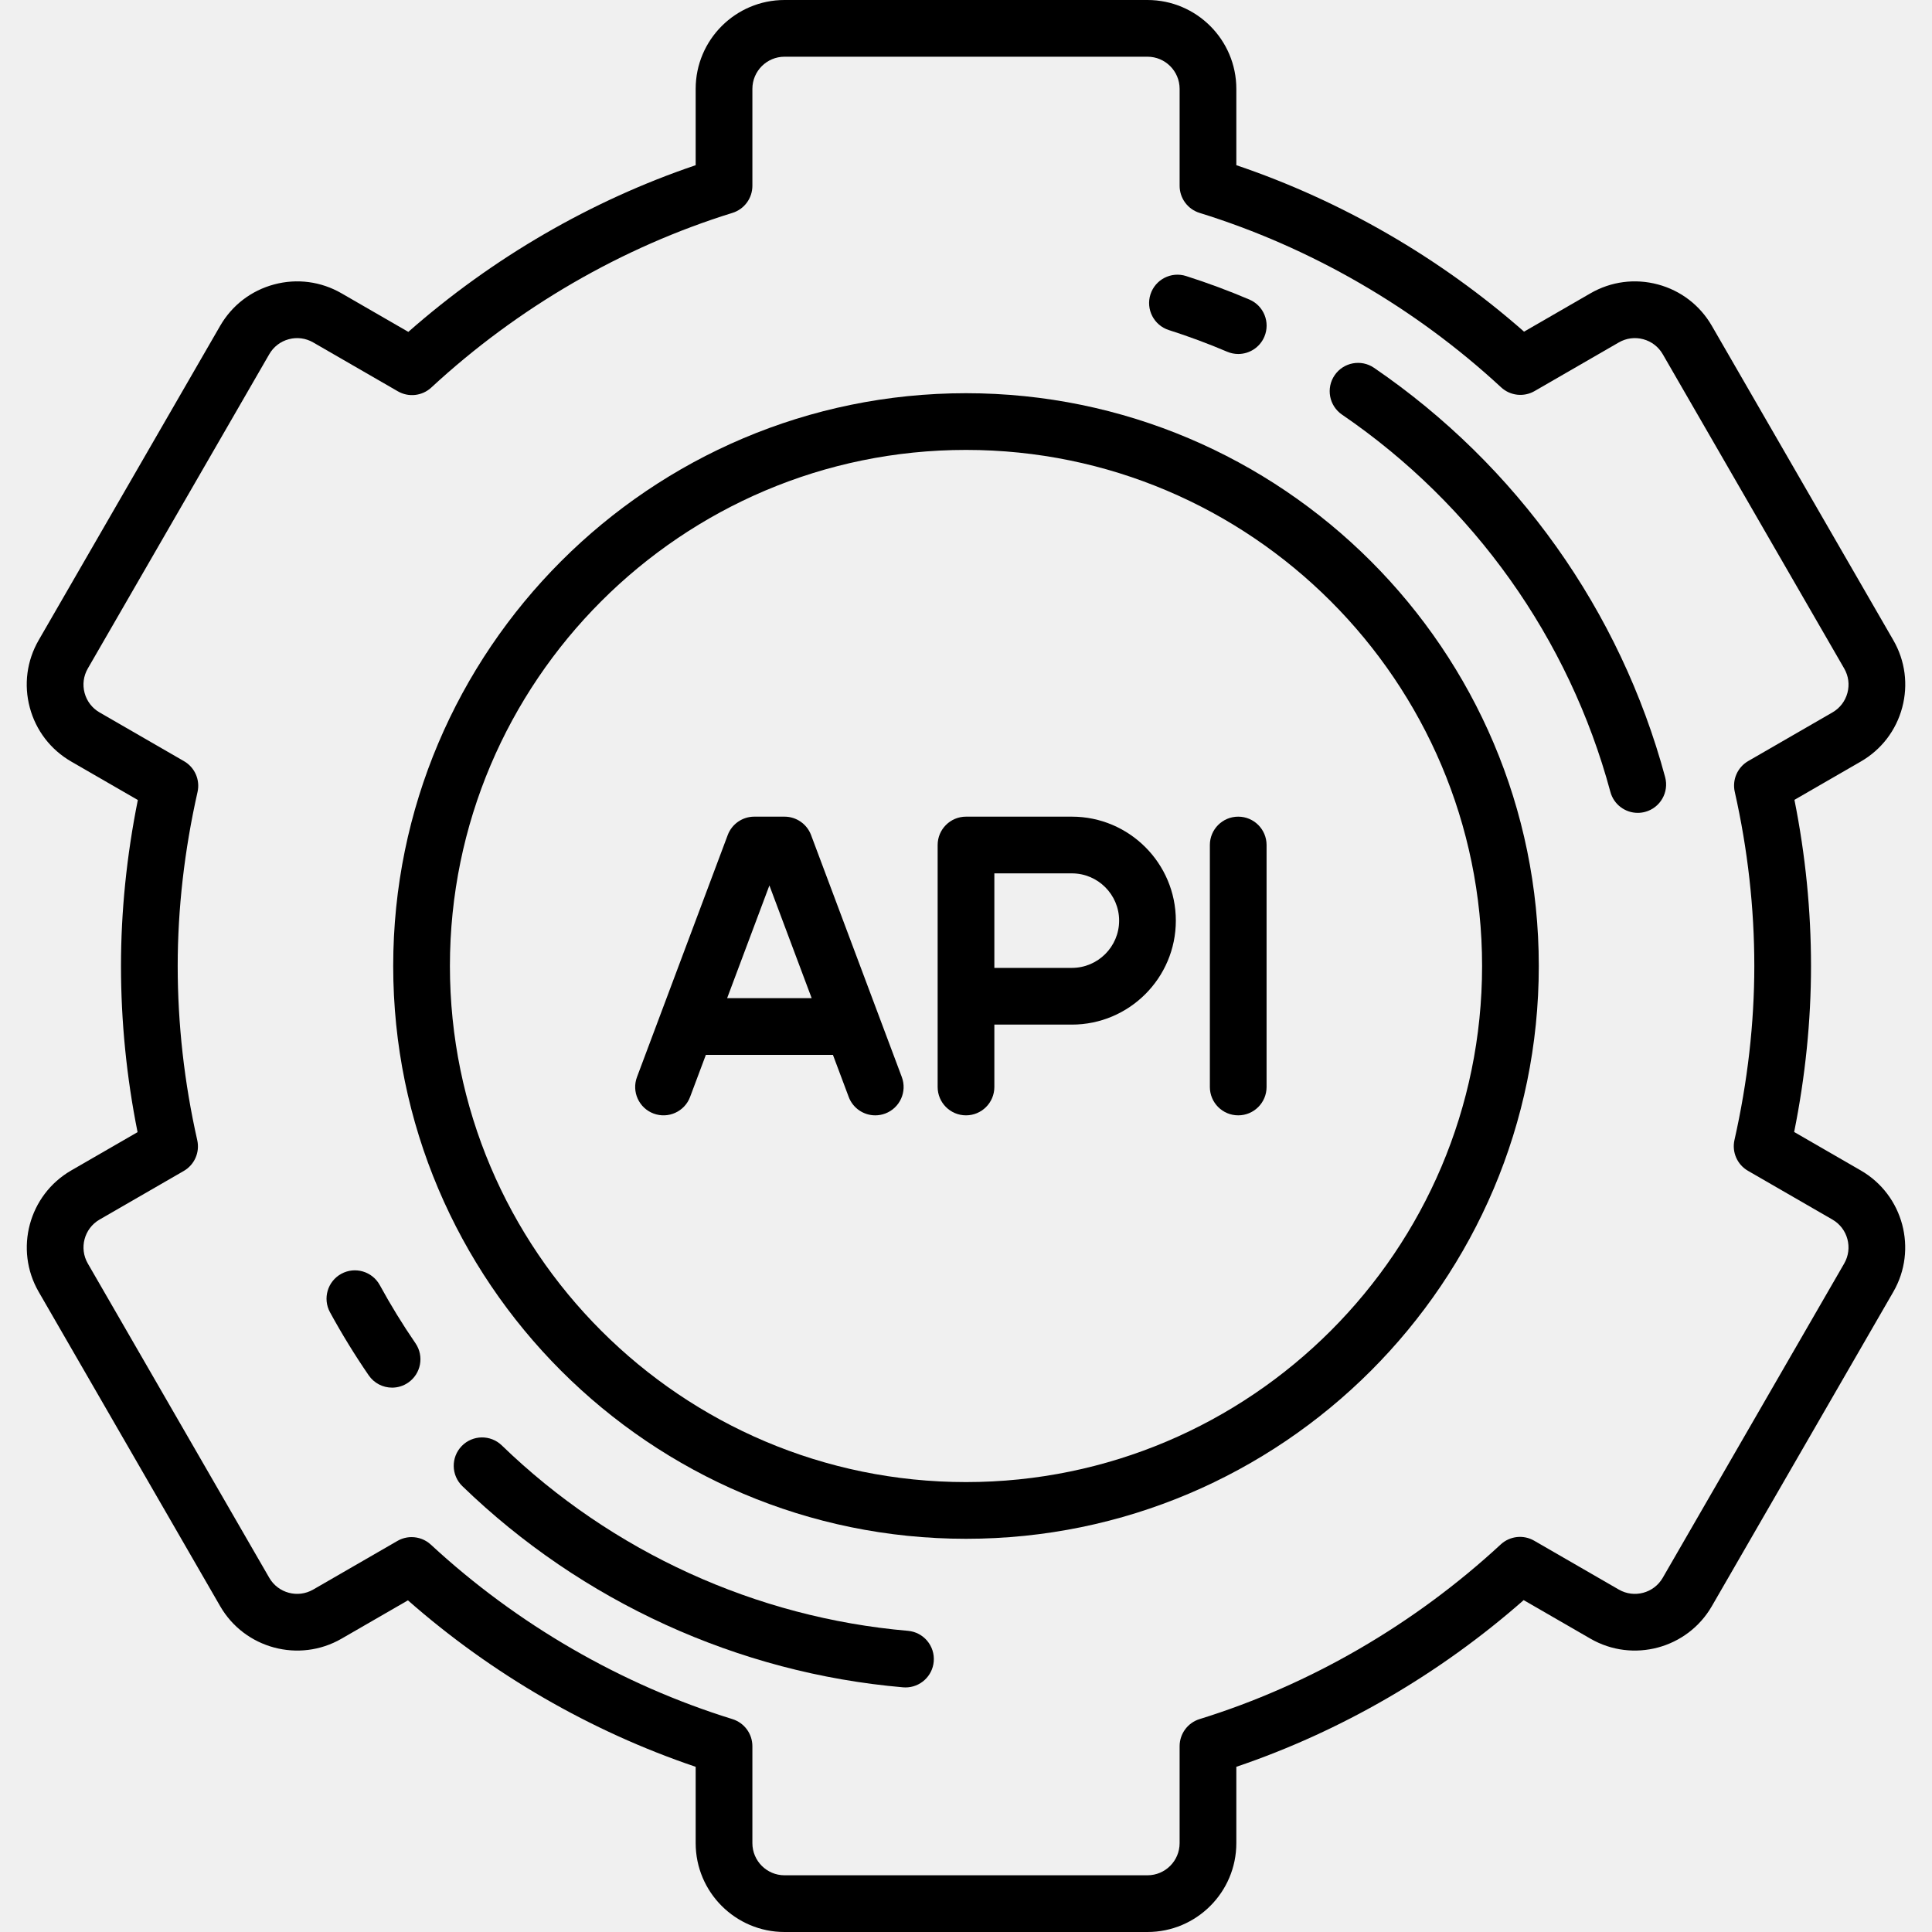
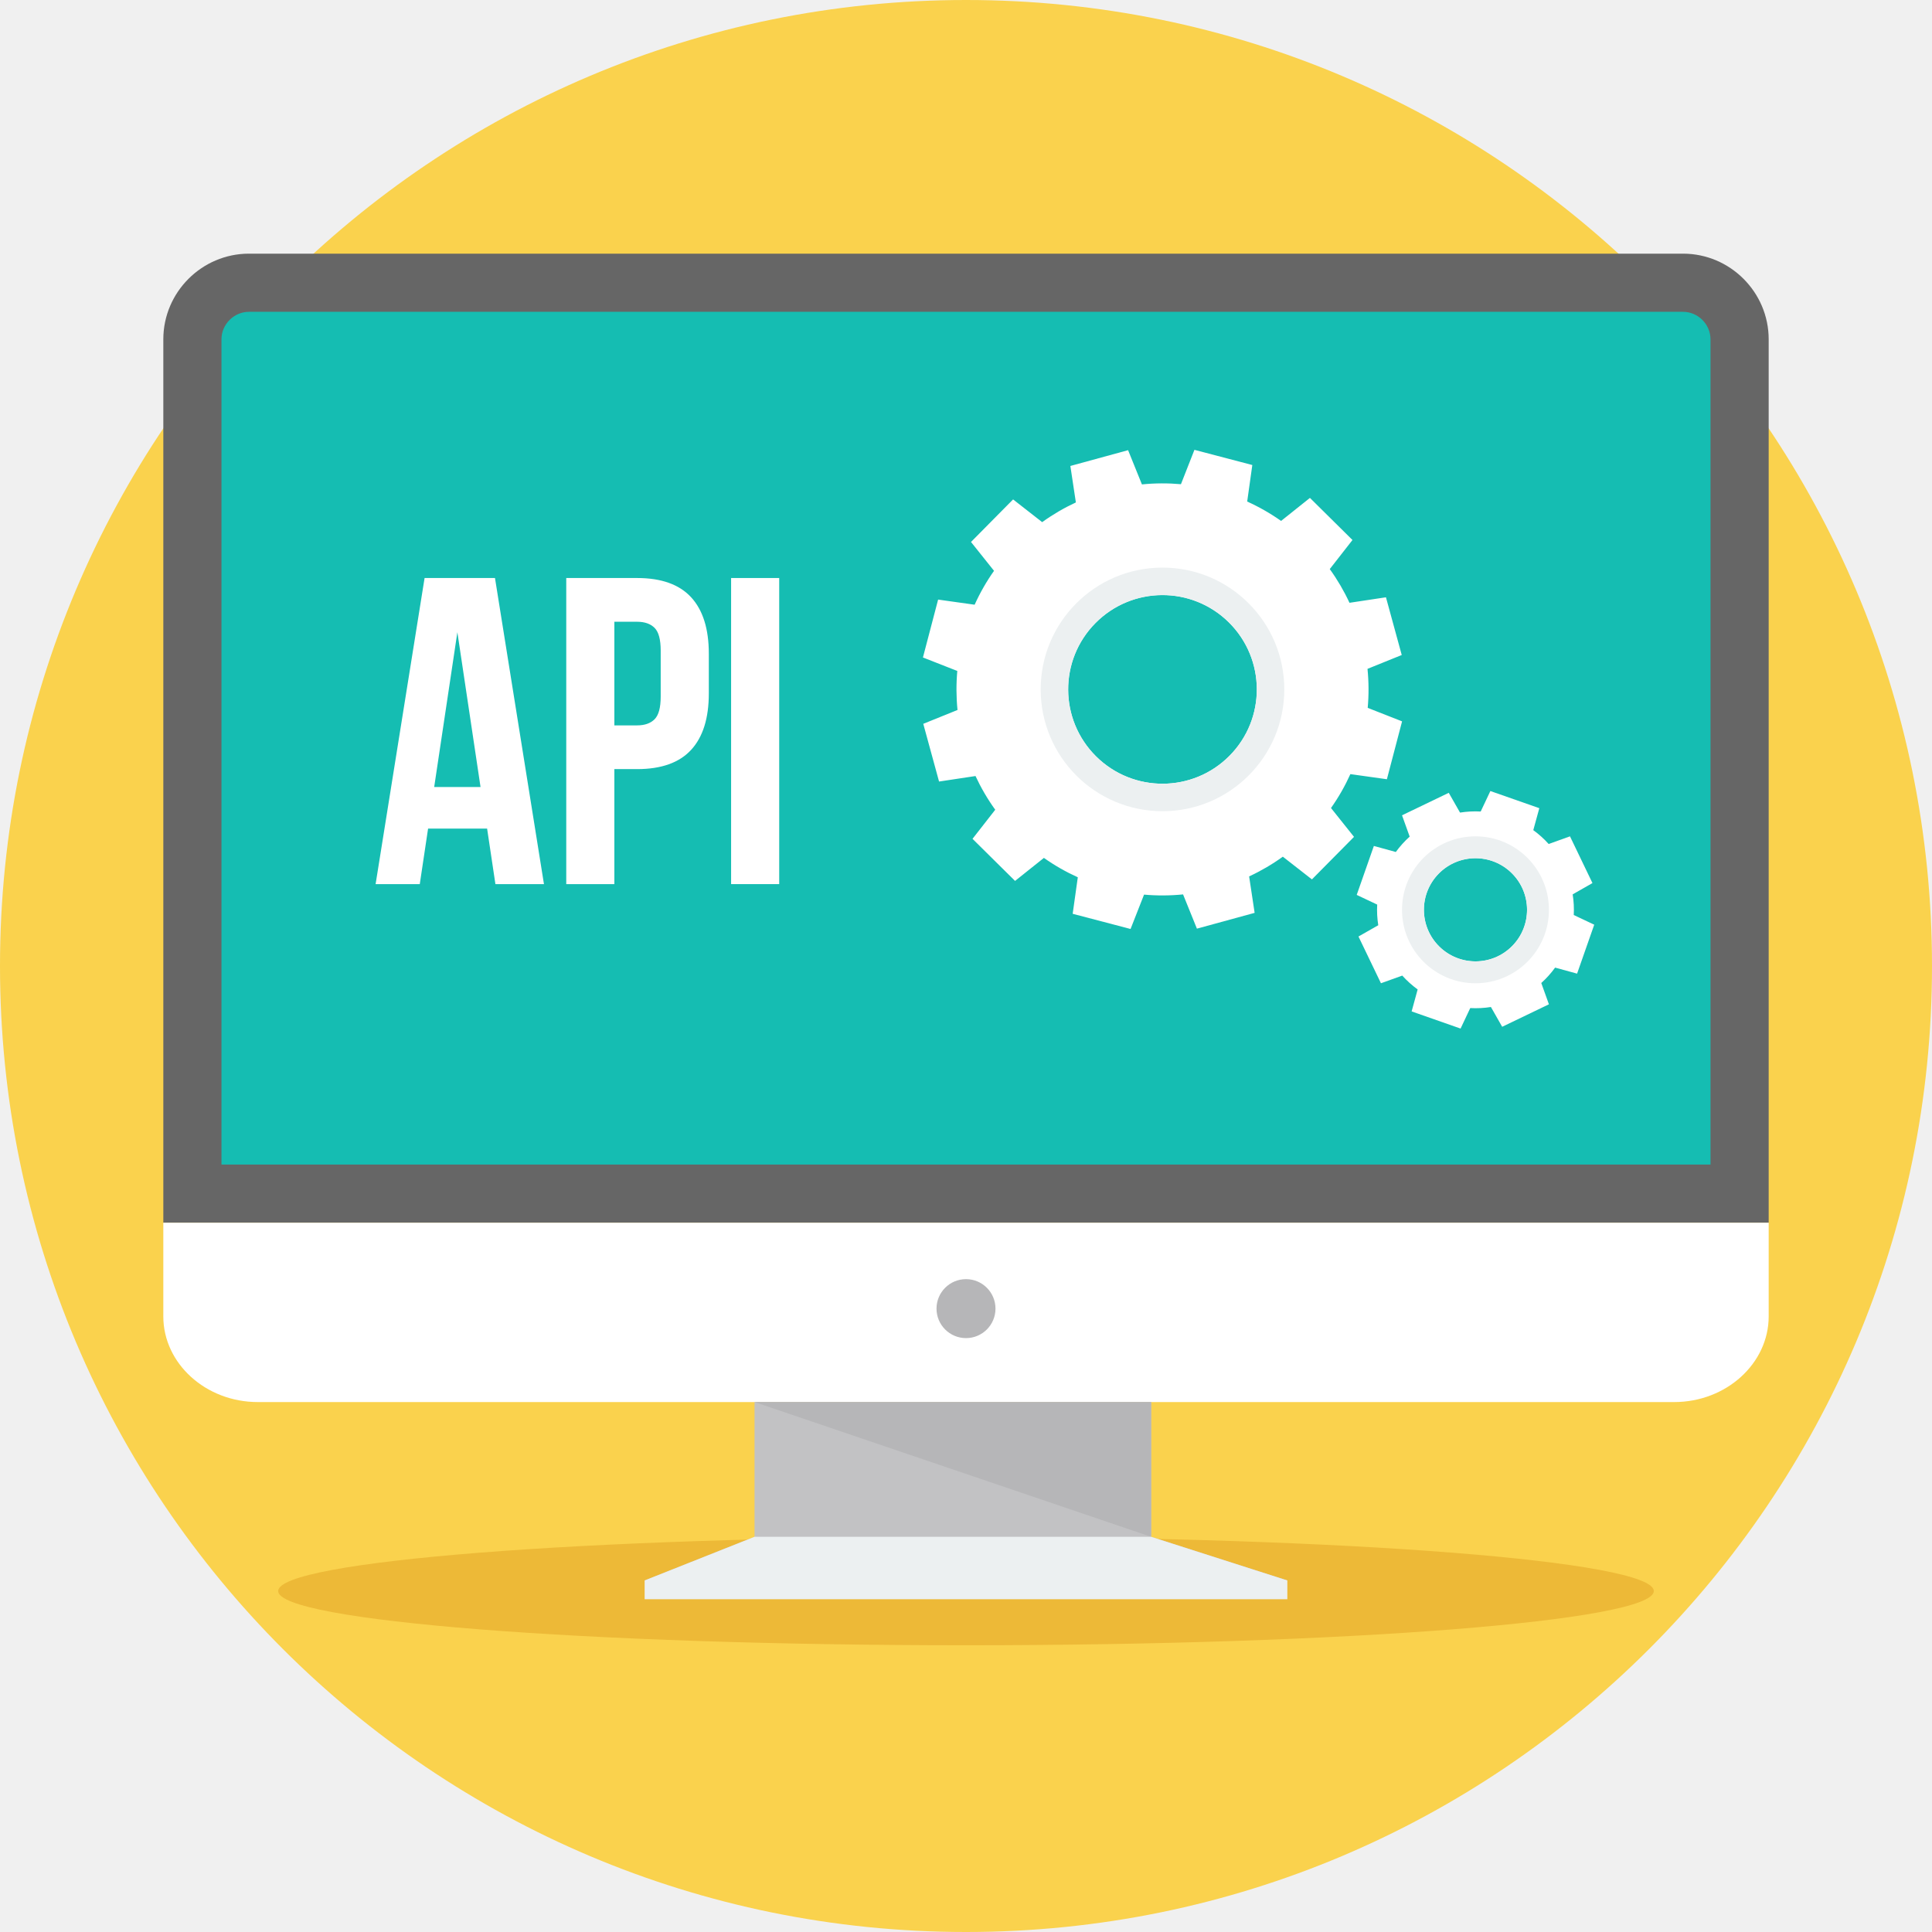
- <svg xmlns="http://www.w3.org/2000/svg" fill="#000000" height="800px" width="800px" version="1.1" id="Capa_1" viewBox="0 0 511 511" xml:space="preserve">
+ <svg xmlns="http://www.w3.org/2000/svg" height="800px" width="800px" version="1.1" id="Layer_1" viewBox="0 0 512 512" xml:space="preserve">
+   <circle style="fill:#FAD24D;" cx="256" cy="256" r="256" />
+   <ellipse style="fill:#EDB937;" cx="256" cy="421.64" rx="182.28" ry="14.369" />
+   <path style="fill:#666666;" d="M65.982,67.222h380.036c12.486,0,22.7,10.217,22.7,22.703V324.03H43.282V89.925  C43.282,77.439,53.496,67.222,65.982,67.222z" />
+   <path style="fill:#15BDB2;" d="M58.695,308.614h394.607V89.922c0-3.979-3.308-7.287-7.287-7.287H65.979  c-3.976,0-7.287,3.308-7.287,7.287v218.693L58.695,308.614L58.695,308.614z" />
  <g>
-     <path d="M492.168,309.579l-17.626-10.177c2.96-14.723,4.458-29.466,4.458-43.902c0-14.646-1.474-29.403-4.384-43.946l17.552-10.134   c5.436-3.138,9.325-8.206,10.949-14.269s0.791-12.396-2.348-17.832l-48-83.139c-3.139-5.436-8.206-9.325-14.269-10.949   c-6.064-1.624-12.396-0.791-17.833,2.348l-17.566,10.142C380.912,68.2,354.798,53.092,327,43.692V23.5   C327,10.542,316.458,0,303.5,0h-96C194.542,0,184,10.542,184,23.5v20.193c-27.65,9.362-53.728,24.49-75.999,44.088L90.332,77.579   c-5.437-3.139-11.77-3.973-17.833-2.348c-6.063,1.625-11.13,5.513-14.269,10.949l-48,83.139   c-3.139,5.436-3.972,11.769-2.348,17.832s5.513,11.131,10.949,14.269l17.626,10.177C33.499,226.32,32,241.063,32,255.5   c0,14.644,1.474,29.401,4.384,43.945l-17.552,10.134c-11.222,6.479-15.08,20.879-8.602,32.102l48,83.139   c6.479,11.221,20.879,15.08,32.102,8.601l17.565-10.142c22.19,19.521,48.303,34.629,76.103,44.03V487.5   c0,12.958,10.542,23.5,23.5,23.5h96c12.958,0,23.5-10.542,23.5-23.5v-20.193c27.651-9.362,53.729-24.49,76-44.087l17.668,10.201   c11.221,6.479,25.623,2.62,32.102-8.601l48-83.139C507.248,330.458,503.39,316.058,492.168,309.579z M487.779,334.181l-48,83.138   c-2.343,4.06-7.552,5.455-11.611,3.111l-22.392-12.928c-2.845-1.643-6.43-1.242-8.842,0.989   c-22.893,21.173-50.437,37.148-79.653,46.199c-3.14,0.973-5.281,3.877-5.281,7.164V487.5c0,4.687-3.813,8.5-8.5,8.5h-96   c-4.687,0-8.5-3.813-8.5-8.5v-25.645c0-3.287-2.141-6.191-5.28-7.164c-29.396-9.107-56.974-25.062-79.755-46.139   c-1.421-1.315-3.25-1.995-5.095-1.995c-1.286,0-2.579,0.33-3.748,1.005L82.832,420.43c-4.06,2.343-9.268,0.948-11.611-3.111   l-48-83.138c-2.343-4.059-0.947-9.268,3.111-11.612l22.272-12.859c2.844-1.642,4.289-4.942,3.566-8.146   C48.739,286.357,47,270.858,47,255.5c0-15.1,1.765-30.584,5.247-46.022c0.722-3.203-0.723-6.504-3.566-8.145L26.332,188.43   c-1.966-1.135-3.372-2.968-3.96-5.161c-0.587-2.193-0.286-4.484,0.849-6.45l48-83.139c1.135-1.966,2.968-3.373,5.162-3.96   c2.192-0.588,4.484-0.286,6.45,0.849l22.392,12.928c2.846,1.644,6.43,1.242,8.842-0.989c22.894-21.173,50.437-37.148,79.653-46.199   c3.14-0.973,5.281-3.877,5.281-7.164V23.5c0-4.687,3.813-8.5,8.5-8.5h96c4.687,0,8.5,3.813,8.5,8.5v25.645   c0,3.287,2.141,6.191,5.28,7.164c29.395,9.106,56.973,25.061,79.755,46.139c2.412,2.232,5.997,2.633,8.843,0.99l22.29-12.869   c1.967-1.135,4.258-1.437,6.45-0.849c2.193,0.588,4.026,1.994,5.162,3.96l48,83.139c1.135,1.966,1.437,4.257,0.849,6.45   c-0.588,2.193-1.994,4.026-3.96,5.161l-22.272,12.859c-2.844,1.642-4.289,4.943-3.566,8.146c3.431,15.206,5.17,30.704,5.17,46.065   c0,15.1-1.765,30.584-5.247,46.021c-0.722,3.203,0.723,6.503,3.566,8.145l22.349,12.903   C488.727,324.913,490.123,330.122,487.779,334.181z" />
-     <path d="M255.5,104C171.962,104,104,171.963,104,255.5S171.962,407,255.5,407S407,339.037,407,255.5S339.038,104,255.5,104z    M255.5,392C180.234,392,119,330.766,119,255.5S180.234,119,255.5,119S392,180.234,392,255.5S330.766,392,255.5,392z" />
-     <path d="M283.5,216h-28c-4.142,0-7.5,3.358-7.5,7.5v64c0,4.142,3.358,7.5,7.5,7.5s7.5-3.358,7.5-7.5V271h20.5   c15.164,0,27.5-12.336,27.5-27.5S298.664,216,283.5,216z M283.5,256H263v-25h20.5c6.893,0,12.5,5.607,12.5,12.5   S290.393,256,283.5,256z" />
-     <path d="M214.522,220.867c-1.098-2.927-3.896-4.867-7.022-4.867h-8c-3.126,0-5.925,1.939-7.022,4.867l-24,64   c-1.455,3.878,0.511,8.201,4.389,9.656c3.878,1.455,8.201-0.511,9.656-4.389L186.697,279h33.605l4.175,11.133   c1.129,3.011,3.987,4.869,7.023,4.869c0.875,0,1.765-0.154,2.632-0.479c3.878-1.454,5.844-5.778,4.389-9.656L214.522,220.867z    M192.322,264l11.178-29.807L214.678,264H192.322z" />
-     <path d="M327.5,216c-4.142,0-7.5,3.358-7.5,7.5v64c0,4.142,3.358,7.5,7.5,7.5s7.5-3.358,7.5-7.5v-64   C335,219.358,331.642,216,327.5,216z" />
-     <path d="M309.152,87.3c5.205,1.659,10.394,3.586,15.421,5.726c0.958,0.408,1.954,0.601,2.934,0.601c2.916,0,5.69-1.712,6.904-4.564   c1.622-3.811-0.152-8.216-3.963-9.838c-5.458-2.323-11.09-4.415-16.742-6.216c-3.945-1.258-8.165,0.922-9.423,4.868   C303.026,81.823,305.206,86.042,309.152,87.3z" />
-     <path d="M100.45,339.904c-1.984-3.636-6.541-4.976-10.176-2.992c-3.636,1.984-4.976,6.54-2.992,10.176   c3.112,5.704,6.557,11.315,10.239,16.677c1.454,2.117,3.801,3.255,6.189,3.255c1.463,0,2.941-0.427,4.239-1.318   c3.415-2.345,4.282-7.014,1.937-10.428C106.493,350.332,103.318,345.161,100.45,339.904z" />
-     <path d="M240.14,431.341c-40.189-3.463-78.337-20.879-107.416-49.041c-2.976-2.882-7.724-2.805-10.605,0.17   c-2.881,2.976-2.806,7.724,0.17,10.605c31.55,30.555,72.947,49.452,116.563,53.21c0.219,0.019,0.436,0.028,0.652,0.028   c3.851,0,7.127-2.949,7.464-6.856C247.323,435.331,244.266,431.697,240.14,431.341z" />
-     <path d="M363.425,97.287c-3.42-2.337-8.087-1.459-10.424,1.96c-2.337,3.42-1.459,8.087,1.96,10.424   c34.844,23.813,60.049,59.248,70.972,99.776c0.902,3.346,3.93,5.55,7.237,5.55c0.646,0,1.303-0.084,1.956-0.26   c4-1.078,6.368-5.194,5.29-9.193C428.564,161.564,401.221,123.118,363.425,97.287z" />
+     <path style="fill:#FFFFFF;" d="M468.718,324.03v24.826c0,12.489-11.261,22.703-25.026,22.703H68.305   c-13.765,0-25.026-10.214-25.026-22.703V324.03h425.436H468.718z" />
+     <path style="fill:#FFFFFF;" d="M144.153,234.3H131.29l-2.201-14.717h-15.643l-2.201,14.717H99.54l12.979-81.119h18.657   l12.979,81.119H144.153z M115.064,208.573h12.284l-6.14-41.024L115.064,208.573z" />
+     <path style="fill:#FFFFFF;" d="M168.837,153.181c6.413,0,11.182,1.7,14.314,5.099c3.129,3.399,4.693,8.384,4.693,14.951v10.544   c0,6.568-1.563,11.549-4.693,14.949c-3.129,3.399-7.901,5.099-14.314,5.099h-6.025v30.476h-12.748V153.18h18.773V153.181z    M162.812,164.769v27.465h6.025c2.009,0,3.554-0.54,4.635-1.624c1.081-1.081,1.621-3.09,1.621-6.025v-12.168   c0-2.935-0.54-4.944-1.621-6.025c-1.083-1.081-2.628-1.621-4.635-1.621h-6.025V164.769z" />
+     <path style="fill:#FFFFFF;" d="M193.75,153.181h12.748V234.3H193.75V153.181z" />
+     <path style="fill:#FFFFFF;" d="M367.541,206.507l4.024-15.339l-9.107-3.575c0.307-3.438,0.288-6.901-0.055-10.34l9.073-3.67   l-4.184-15.295l-9.663,1.458c-1.437-3.101-3.179-6.091-5.228-8.932l6.02-7.709l-11.274-11.155l-7.646,6.101   c-2.861-2.02-5.872-3.733-8.983-5.136l1.358-9.679l-15.339-4.024l-3.575,9.107c-3.438-0.307-6.903-0.291-10.34,0.055l-3.667-9.073   l-15.297,4.184l1.458,9.663l0.005-0.002c-3.098,1.435-6.091,3.179-8.932,5.228l-7.709-6.022l-11.155,11.274l6.101,7.646   c-2.02,2.861-3.733,5.87-5.136,8.983l-9.679-1.358l-4.024,15.339l9.107,3.575c-0.307,3.438-0.288,6.901,0.055,10.34l-9.073,3.667   l4.184,15.297l9.66-1.458c1.437,3.098,3.179,6.091,5.228,8.932l-6.02,7.709L269,233.453l7.646-6.101   c2.858,2.02,5.87,3.733,8.983,5.136l-1.358,9.676l15.339,4.026l3.575-9.107c3.438,0.307,6.901,0.288,10.34-0.055l3.67,9.073   l15.295-4.184l-1.458-9.66c3.101-1.437,6.091-3.179,8.932-5.228l7.709,6.02l11.155-11.271l-6.101-7.646   c2.02-2.858,3.733-5.87,5.136-8.983L367.541,206.507z M325.84,200.282c-9.713,9.813-25.538,9.894-35.35,0.184   c-9.813-9.713-9.895-25.537-0.184-35.35c9.713-9.813,25.538-9.894,35.35-0.184C335.469,174.645,335.55,190.47,325.84,200.282z" />
  </g>
+   <path style="fill:#ECF0F1;" d="M308.071,150.421c-17.826,0-32.279,14.45-32.279,32.279c0,17.826,14.451,32.279,32.279,32.279  c17.826,0,32.279-14.451,32.279-32.279C340.35,164.874,325.9,150.421,308.071,150.421z M325.84,200.284  c-9.713,9.813-25.538,9.894-35.35,0.184c-9.813-9.712-9.895-25.537-0.184-35.35c9.713-9.813,25.538-9.894,35.35-0.184  C335.469,174.647,335.55,190.472,325.84,200.284z" />
+   <path style="fill:#FFFFFF;" d="M417.06,242.49c0.098-1.815,0.006-3.649-0.285-5.477l5.244-2.987l-5.957-12.386l-5.65,2.028  c-1.236-1.38-2.605-2.605-4.076-3.67l1.598-5.821l-12.971-4.546l-2.563,5.429c-1.815-0.098-3.649-0.006-5.477,0.285l-2.986-5.241  l-12.386,5.959l2.028,5.647c-1.377,1.236-2.605,2.605-3.67,4.076l-5.821-1.598l-4.546,12.971l5.429,2.565  c-0.097,1.812-0.008,3.649,0.283,5.474l-5.244,2.987l5.957,12.386l5.65-2.028c1.238,1.377,2.607,2.605,4.076,3.67l-1.595,5.821  l12.971,4.546l2.563-5.432c1.812,0.1,3.649,0.008,5.477-0.283l2.985,5.244l12.386-5.957l-2.028-5.647  c1.38-1.239,2.605-2.608,3.67-4.079l5.821,1.598l4.546-12.971L417.06,242.49z M400.732,250.72c-5.309,5.367-13.963,5.408-19.329,0.1  c-5.363-5.31-5.408-13.963-0.1-19.329c5.309-5.365,13.963-5.408,19.329-0.1C405.997,236.702,406.041,245.353,400.732,250.72z" />
+   <path style="fill:#ECF0F1;" d="M391.016,221.639c-10.752,0-19.468,8.716-19.468,19.468s8.716,19.468,19.468,19.468  c10.752,0,19.468-8.716,19.468-19.468C410.484,230.355,401.768,221.639,391.016,221.639z M400.73,250.72  c-5.309,5.365-13.963,5.408-19.326,0.1c-5.366-5.309-5.411-13.963-0.103-19.326v-0.003c5.312-5.367,13.963-5.411,19.329-0.1  C405.995,236.699,406.039,245.353,400.73,250.72z" />
+   <circle style="fill:#B6B6B8;" cx="256" cy="346.8" r="7.814" />
+   <path style="fill:#C2C2C4;" d="M305.065,407.271l36.095,11.564H170.836l29.123-11.564v-35.712h105.104v35.712H305.065z" />
+   <path style="fill:#B6B6B8;" d="M305.065,407.271l-105.104-35.712h105.104V407.271z" />
+   <path style="fill:#ECF0F1;" d="M199.959,407.271h105.104l36.095,11.564v4.981h-85.161h-85.163v-4.981l29.123-11.564H199.959z" />
</svg>
